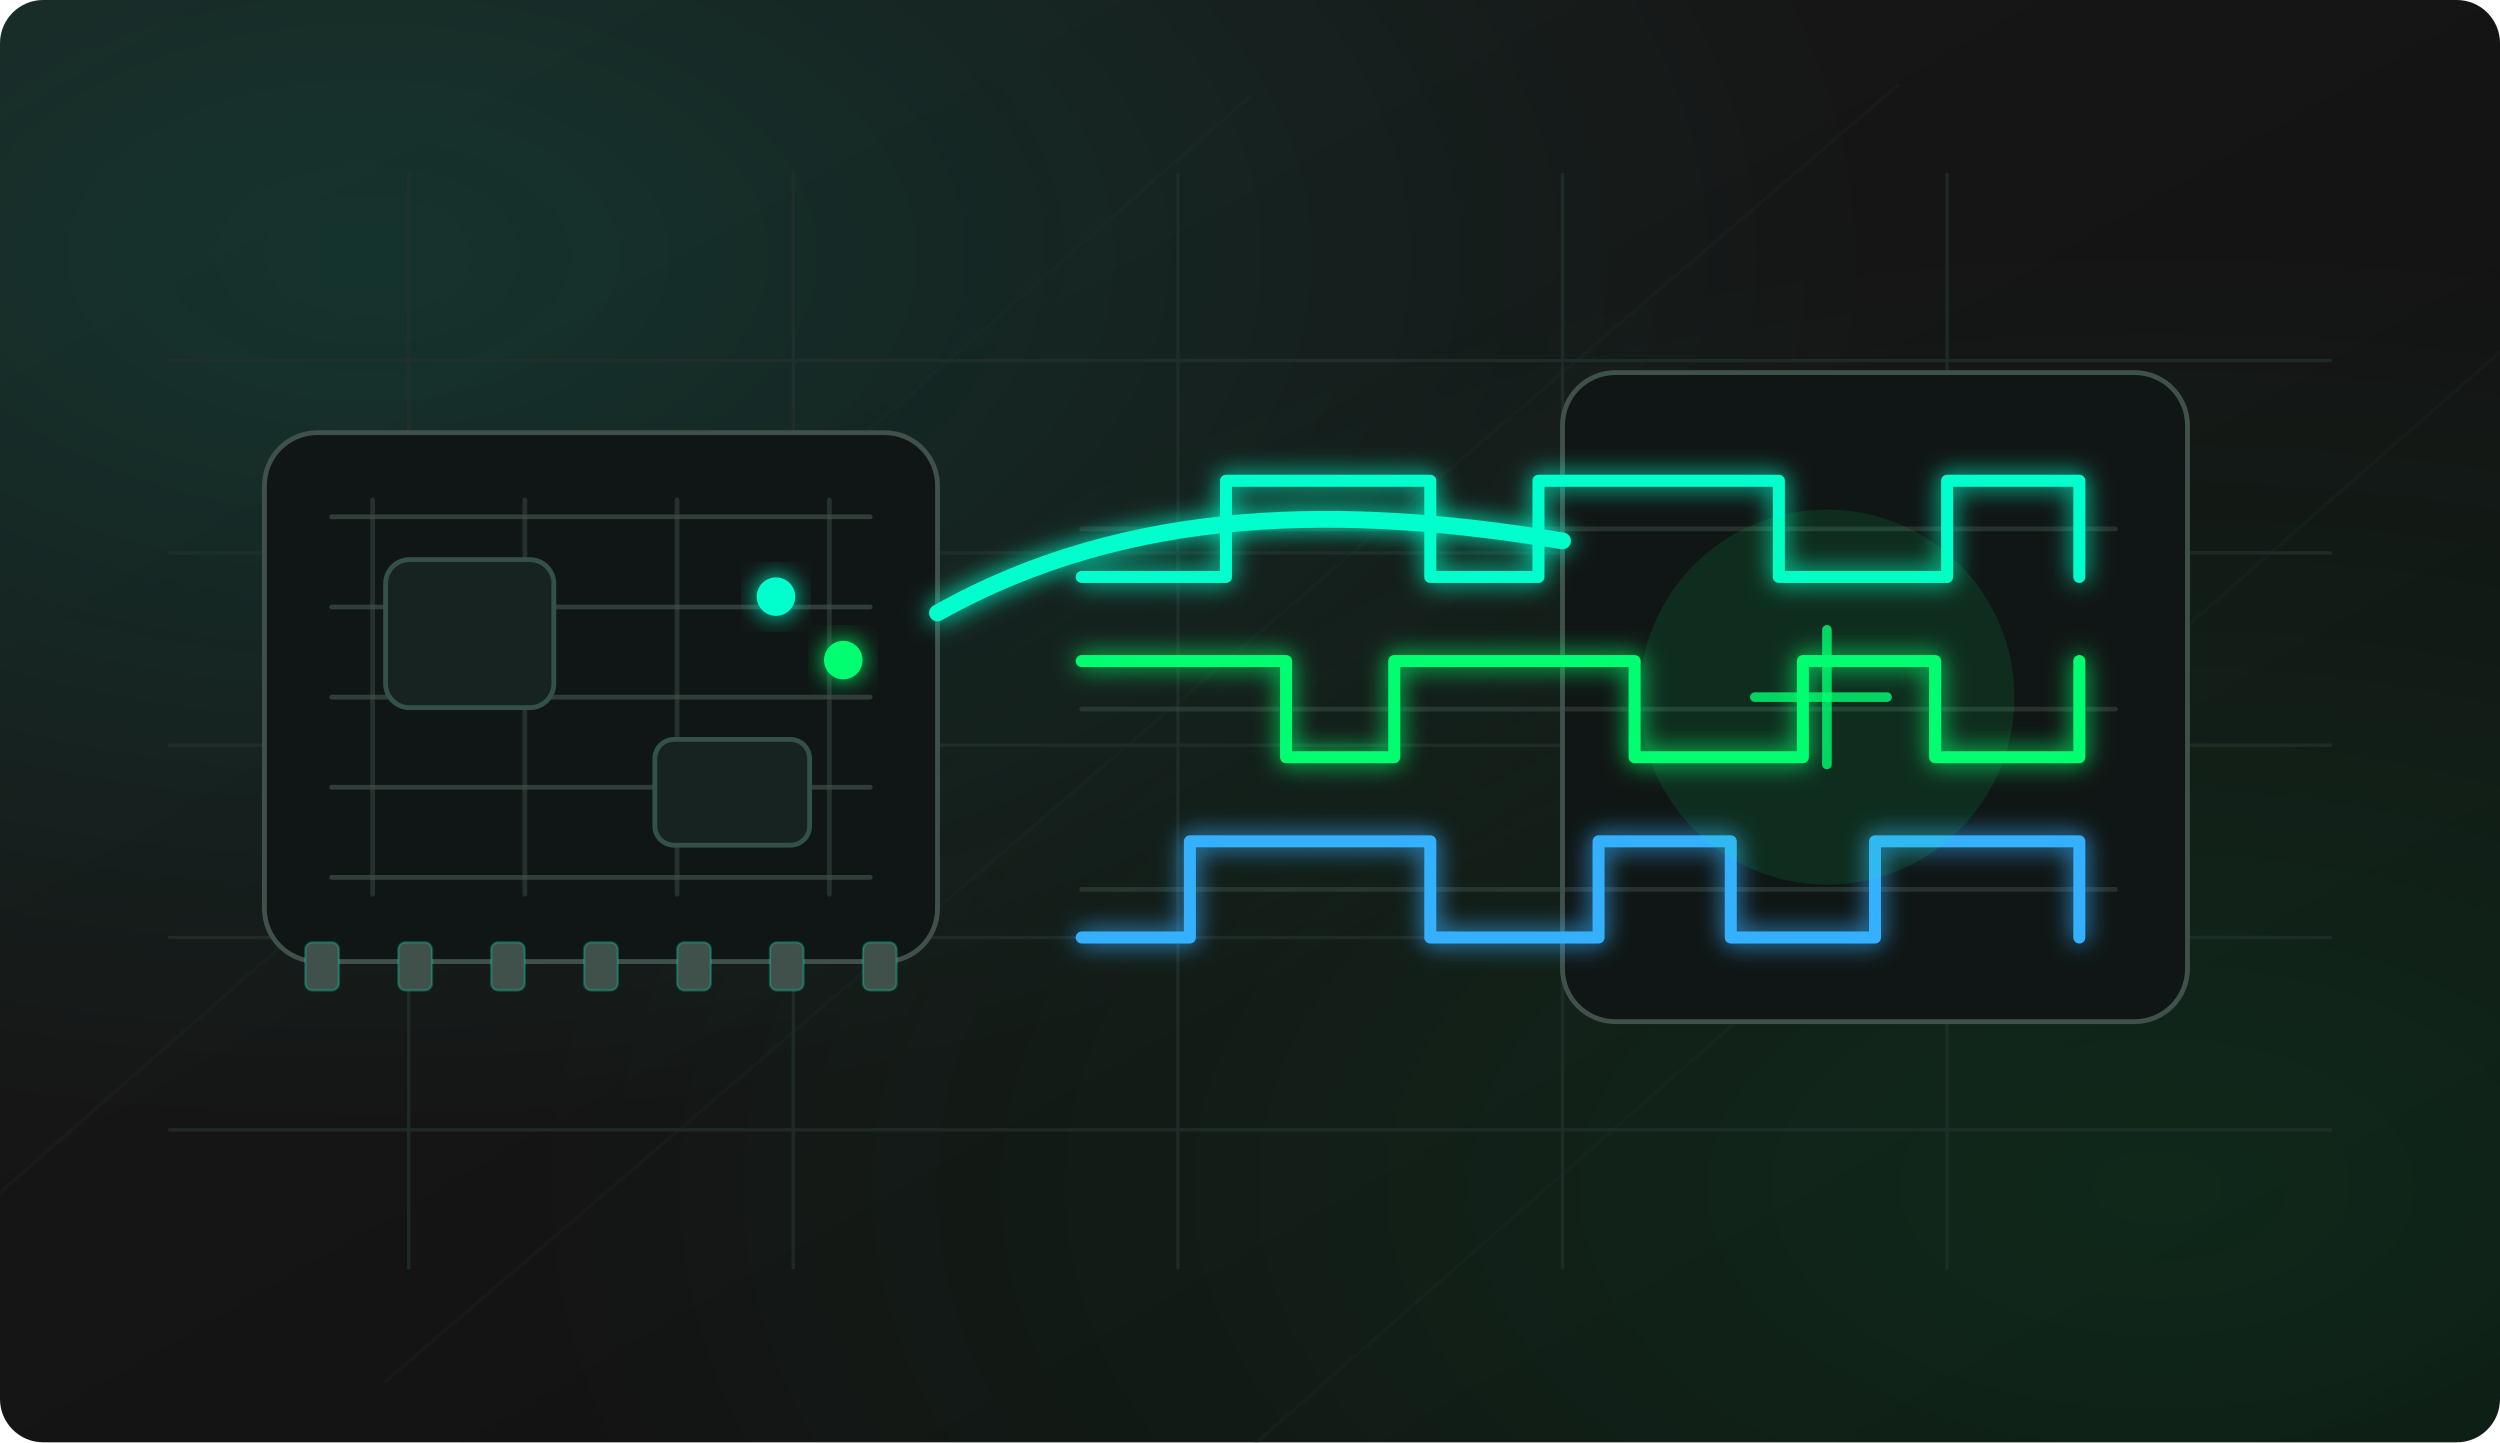
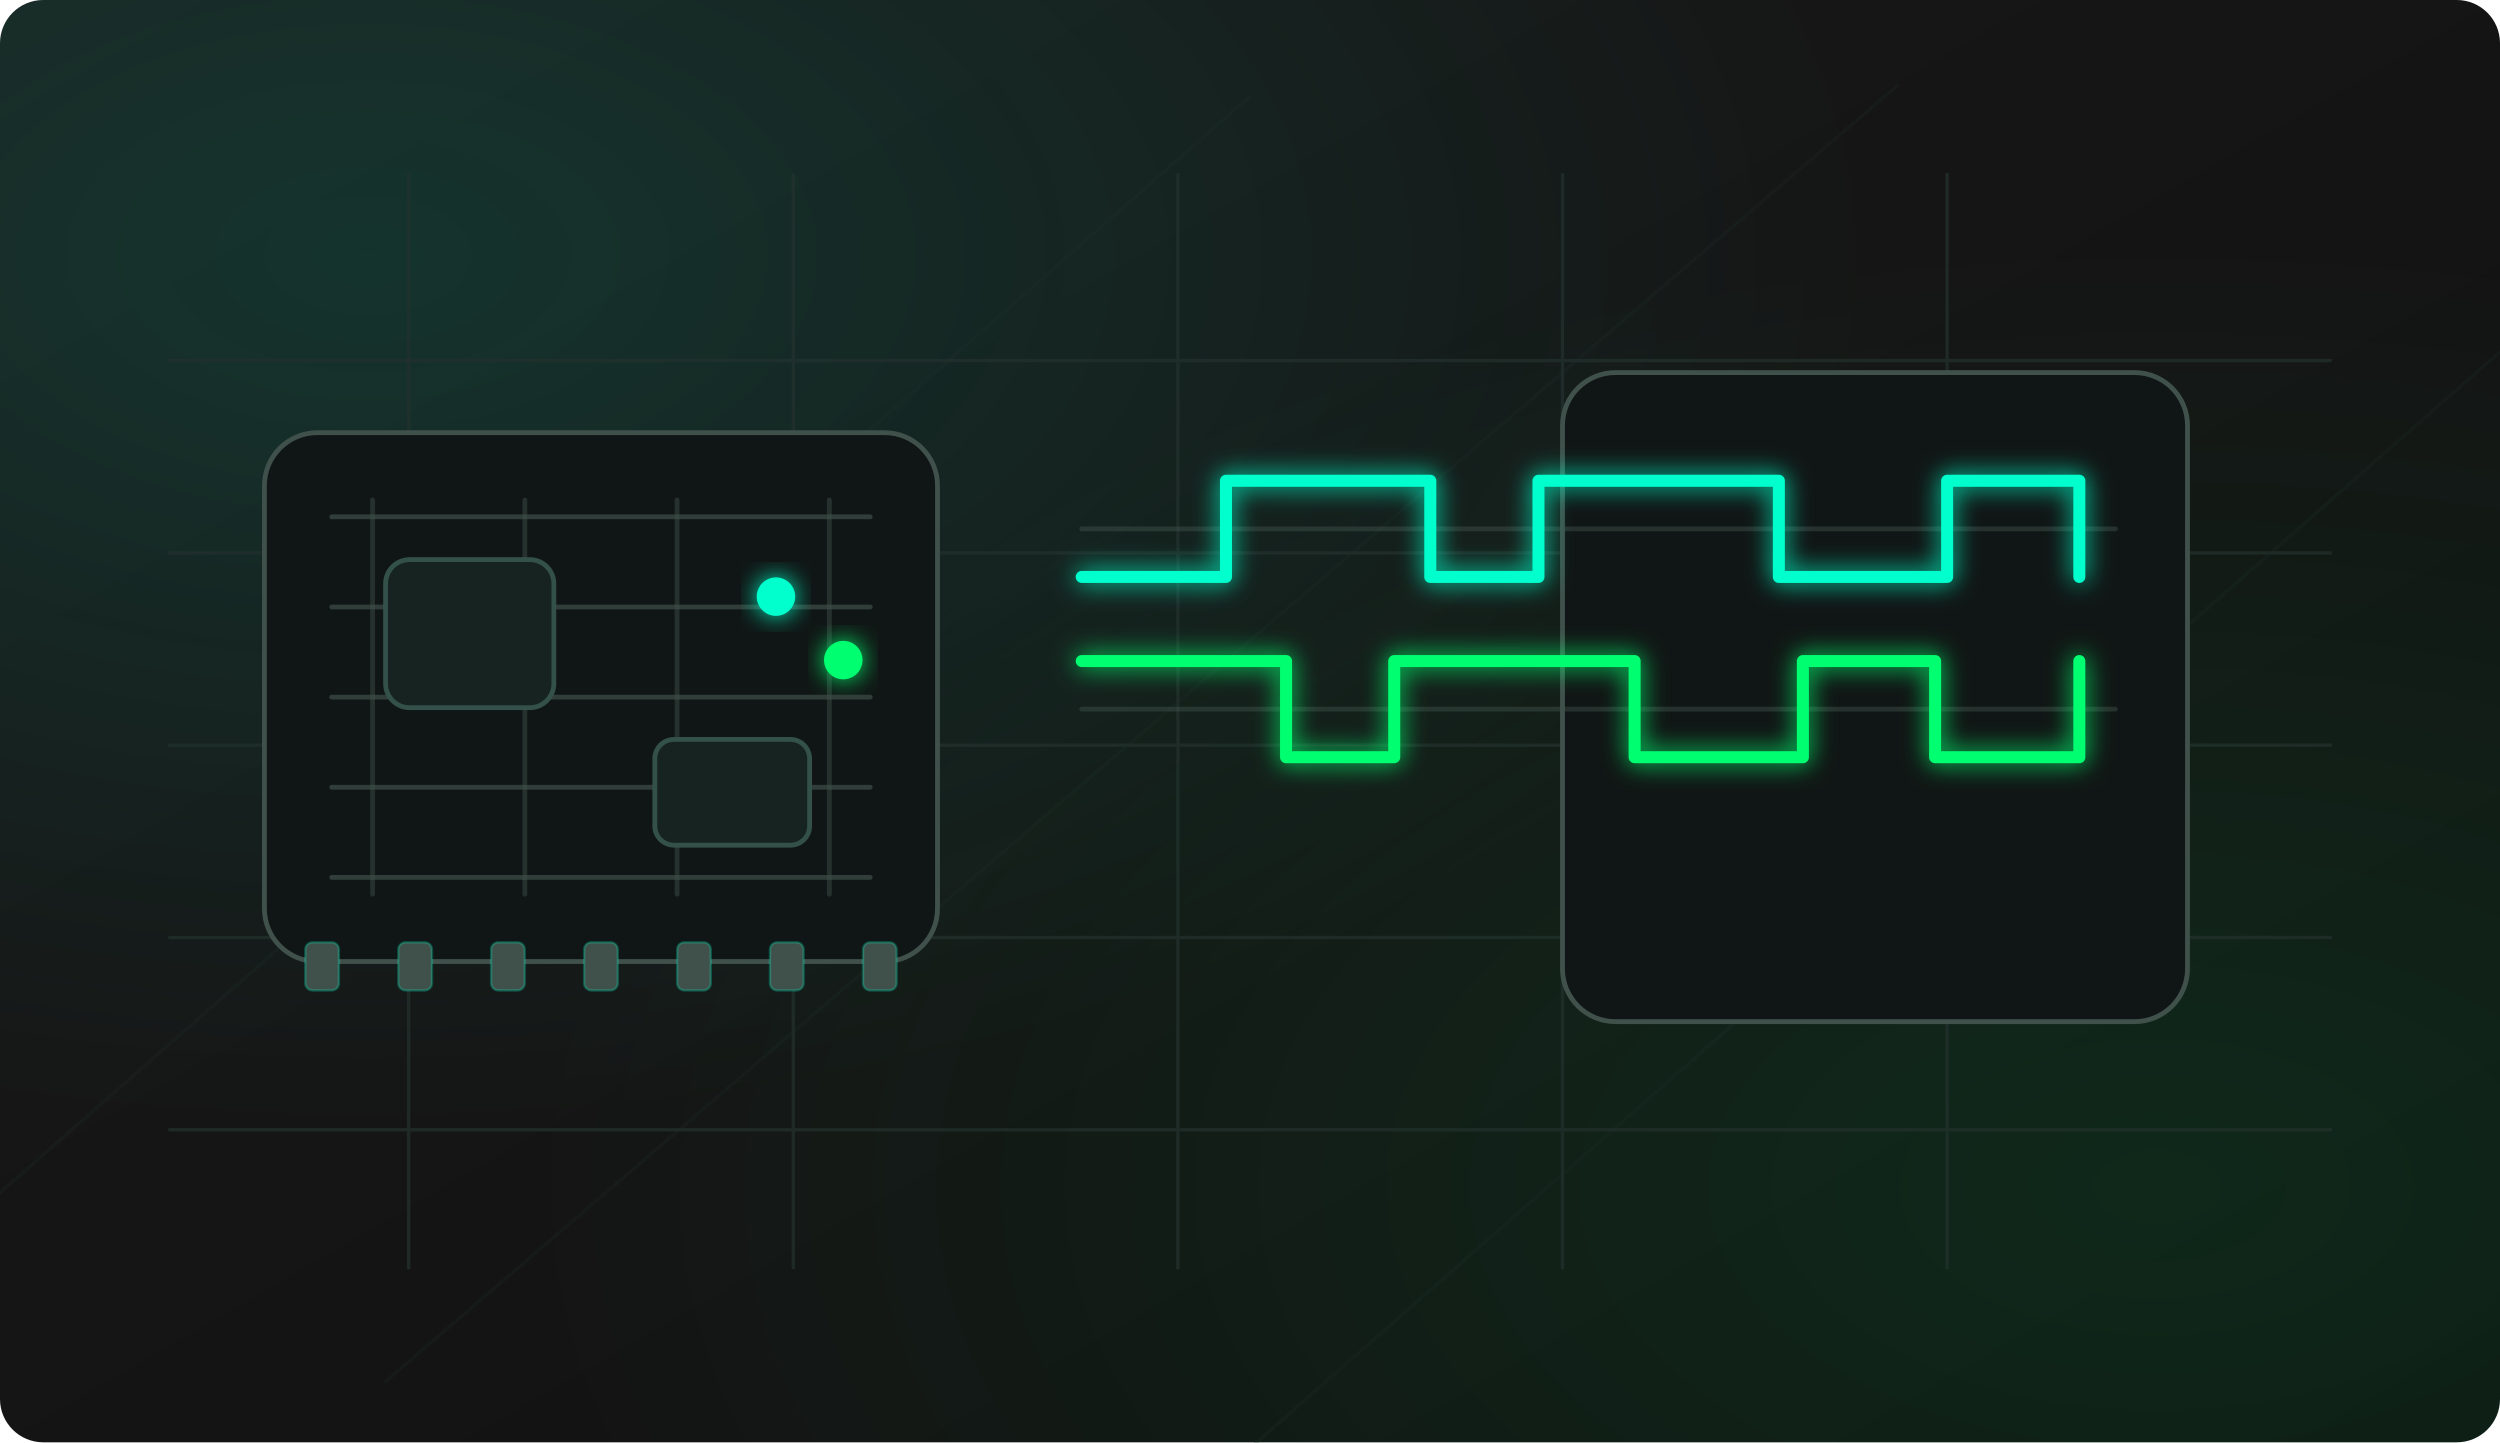
<svg xmlns="http://www.w3.org/2000/svg" viewBox="0 0 1040 600" role="img" aria-labelledby="title desc">
  <defs>
    <linearGradient id="bg" x1="0" x2="1" y1="0" y2="1">
      <stop offset="0" stop-color="#1a1a1a" />
      <stop offset="1" stop-color="#0f0f0f" />
    </linearGradient>
    <radialGradient id="cyanGlow" cx="15%" cy="18%" r="60%">
      <stop offset="0" stop-color="#00ffcc" stop-opacity=".12" />
      <stop offset="1" stop-color="#00ffcc" stop-opacity="0" />
    </radialGradient>
    <radialGradient id="greenGlow" cx="86%" cy="82%" r="65%">
      <stop offset="0" stop-color="#00ff70" stop-opacity=".10" />
      <stop offset="1" stop-color="#00ff70" stop-opacity="0" />
    </radialGradient>
    <filter id="glow" x="-40%" y="-40%" width="180%" height="180%">
      <feGaussianBlur stdDeviation="5" result="blur" />
      <feMerge>
        <feMergeNode in="blur" />
        <feMergeNode in="SourceGraphic" />
      </feMerge>
    </filter>
  </defs>
  <rect width="1040" height="600" rx="18" fill="url(#bg)" />
  <rect width="1040" height="600" rx="18" fill="url(#cyanGlow)" />
  <rect width="1040" height="600" rx="18" fill="url(#greenGlow)" />
  <g stroke="#22312d" stroke-width="1.4" opacity=".72">
    <path d="M70 470h900M70 390h900M70 310h900M70 230h900M70 150h900" />
    <path d="M170 72v456M330 72v456M490 72v456M650 72v456M810 72v456" />
    <path d="M-50 540L520 40M160 575L790 35M500 620L1070 120" opacity=".28" />
  </g>
  <rect x="110" y="180" width="280" height="220" rx="22" fill="#101615" stroke="#40514b" stroke-width="2" opacity="1" />
  <path d="M138 215.0 L362 215.0" fill="none" stroke="#40514b" stroke-width="2" stroke-linecap="round" stroke-linejoin="round" opacity="0.65" />
  <path d="M138 252.5 L362 252.5" fill="none" stroke="#40514b" stroke-width="2" stroke-linecap="round" stroke-linejoin="round" opacity="0.65" />
  <path d="M138 290.0 L362 290.0" fill="none" stroke="#40514b" stroke-width="2" stroke-linecap="round" stroke-linejoin="round" opacity="0.65" />
  <path d="M138 327.5 L362 327.5" fill="none" stroke="#40514b" stroke-width="2" stroke-linecap="round" stroke-linejoin="round" opacity="0.65" />
  <path d="M138 365.0 L362 365.0" fill="none" stroke="#40514b" stroke-width="2" stroke-linecap="round" stroke-linejoin="round" opacity="0.65" />
  <path d="M155.0 208 L155.0 372" fill="none" stroke="#40514b" stroke-width="2" stroke-linecap="round" stroke-linejoin="round" opacity="0.45" />
  <path d="M218.333 208 L218.333 372" fill="none" stroke="#40514b" stroke-width="2" stroke-linecap="round" stroke-linejoin="round" opacity="0.45" />
  <path d="M281.667 208 L281.667 372" fill="none" stroke="#40514b" stroke-width="2" stroke-linecap="round" stroke-linejoin="round" opacity="0.45" />
  <path d="M345.0 208 L345.0 372" fill="none" stroke="#40514b" stroke-width="2" stroke-linecap="round" stroke-linejoin="round" opacity="0.45" />
  <rect x="160.4" y="232.8" width="70.0" height="61.6" rx="10" fill="#172320" stroke="#335149" stroke-width="2" opacity="1" />
  <rect x="272.4" y="307.6" width="64.4" height="44.0" rx="8" fill="#172320" stroke="#335149" stroke-width="2" opacity="1" />
  <circle cx="322.8" cy="248.2" r="8" fill="#00ffcc" opacity="1" filter="url(#glow)" />
  <circle cx="350.8" cy="274.6" r="8" fill="#00ff70" opacity="1" filter="url(#glow)" />
  <rect x="127.0" y="392" width="14" height="20" rx="3" fill="#40514b" stroke="#00ffcc" stroke-opacity=".25" />
  <rect x="165.7" y="392" width="14" height="20" rx="3" fill="#40514b" stroke="#00ffcc" stroke-opacity=".25" />
  <rect x="204.3" y="392" width="14" height="20" rx="3" fill="#40514b" stroke="#00ffcc" stroke-opacity=".25" />
  <rect x="243.0" y="392" width="14" height="20" rx="3" fill="#40514b" stroke="#00ffcc" stroke-opacity=".25" />
  <rect x="281.7" y="392" width="14" height="20" rx="3" fill="#40514b" stroke="#00ffcc" stroke-opacity=".25" />
  <rect x="320.3" y="392" width="14" height="20" rx="3" fill="#40514b" stroke="#00ffcc" stroke-opacity=".25" />
  <rect x="359.0" y="392" width="14" height="20" rx="3" fill="#40514b" stroke="#00ffcc" stroke-opacity=".25" />
  <rect x="650" y="155" width="260" height="270" rx="22" fill="#101615" stroke="#40514b" stroke-width="2" opacity="1" />
  <path d="M450 220 L880 220" fill="none" stroke="#40514b" stroke-width="2" stroke-linecap="round" stroke-linejoin="round" opacity="0.45" />
  <path d="M450 240 L510 240 L510 200 L595 200 L595 240 L640 240 L640 200 L740 200 L740 240 L810 240 L810 200 L865 200 L865 240" fill="none" stroke="#00ffcc" stroke-width="5" stroke-linecap="round" stroke-linejoin="round" opacity="1" filter="url(#glow)" />
  <path d="M450 295 L880 295" fill="none" stroke="#40514b" stroke-width="2" stroke-linecap="round" stroke-linejoin="round" opacity="0.45" />
  <path d="M450 275 L535 275 L535 315 L580 315 L580 275 L680 275 L680 315 L750 315 L750 275 L805 275 L805 315 L865 315 L865 275" fill="none" stroke="#00ff70" stroke-width="5" stroke-linecap="round" stroke-linejoin="round" opacity="1" filter="url(#glow)" />
-   <path d="M450 370 L880 370" fill="none" stroke="#40514b" stroke-width="2" stroke-linecap="round" stroke-linejoin="round" opacity="0.45" />
-   <path d="M450 390 L495 390 L495 350 L595 350 L595 390 L665 390 L665 350 L720 350 L720 390 L780 390 L780 350 L865 350 L865 390" fill="none" stroke="#34b0ff" stroke-width="5" stroke-linecap="round" stroke-linejoin="round" opacity="1" filter="url(#glow)" />
-   <path d="M390 255 C470 210, 560 210, 650 225" fill="none" stroke="#00ffcc" stroke-width="7" stroke-linecap="round" stroke-linejoin="round" opacity="1" filter="url(#glow)" />
-   <circle cx="760" cy="290" r="78" fill="#00ff70" opacity="0.1" />
-   <path d="M730 290 L785 290" fill="none" stroke="#00ff70" stroke-width="4" stroke-linecap="round" stroke-linejoin="round" opacity="0.8" />
-   <path d="M760 262 L760 318" fill="none" stroke="#00ff70" stroke-width="4" stroke-linecap="round" stroke-linejoin="round" opacity="0.8" />
</svg>
